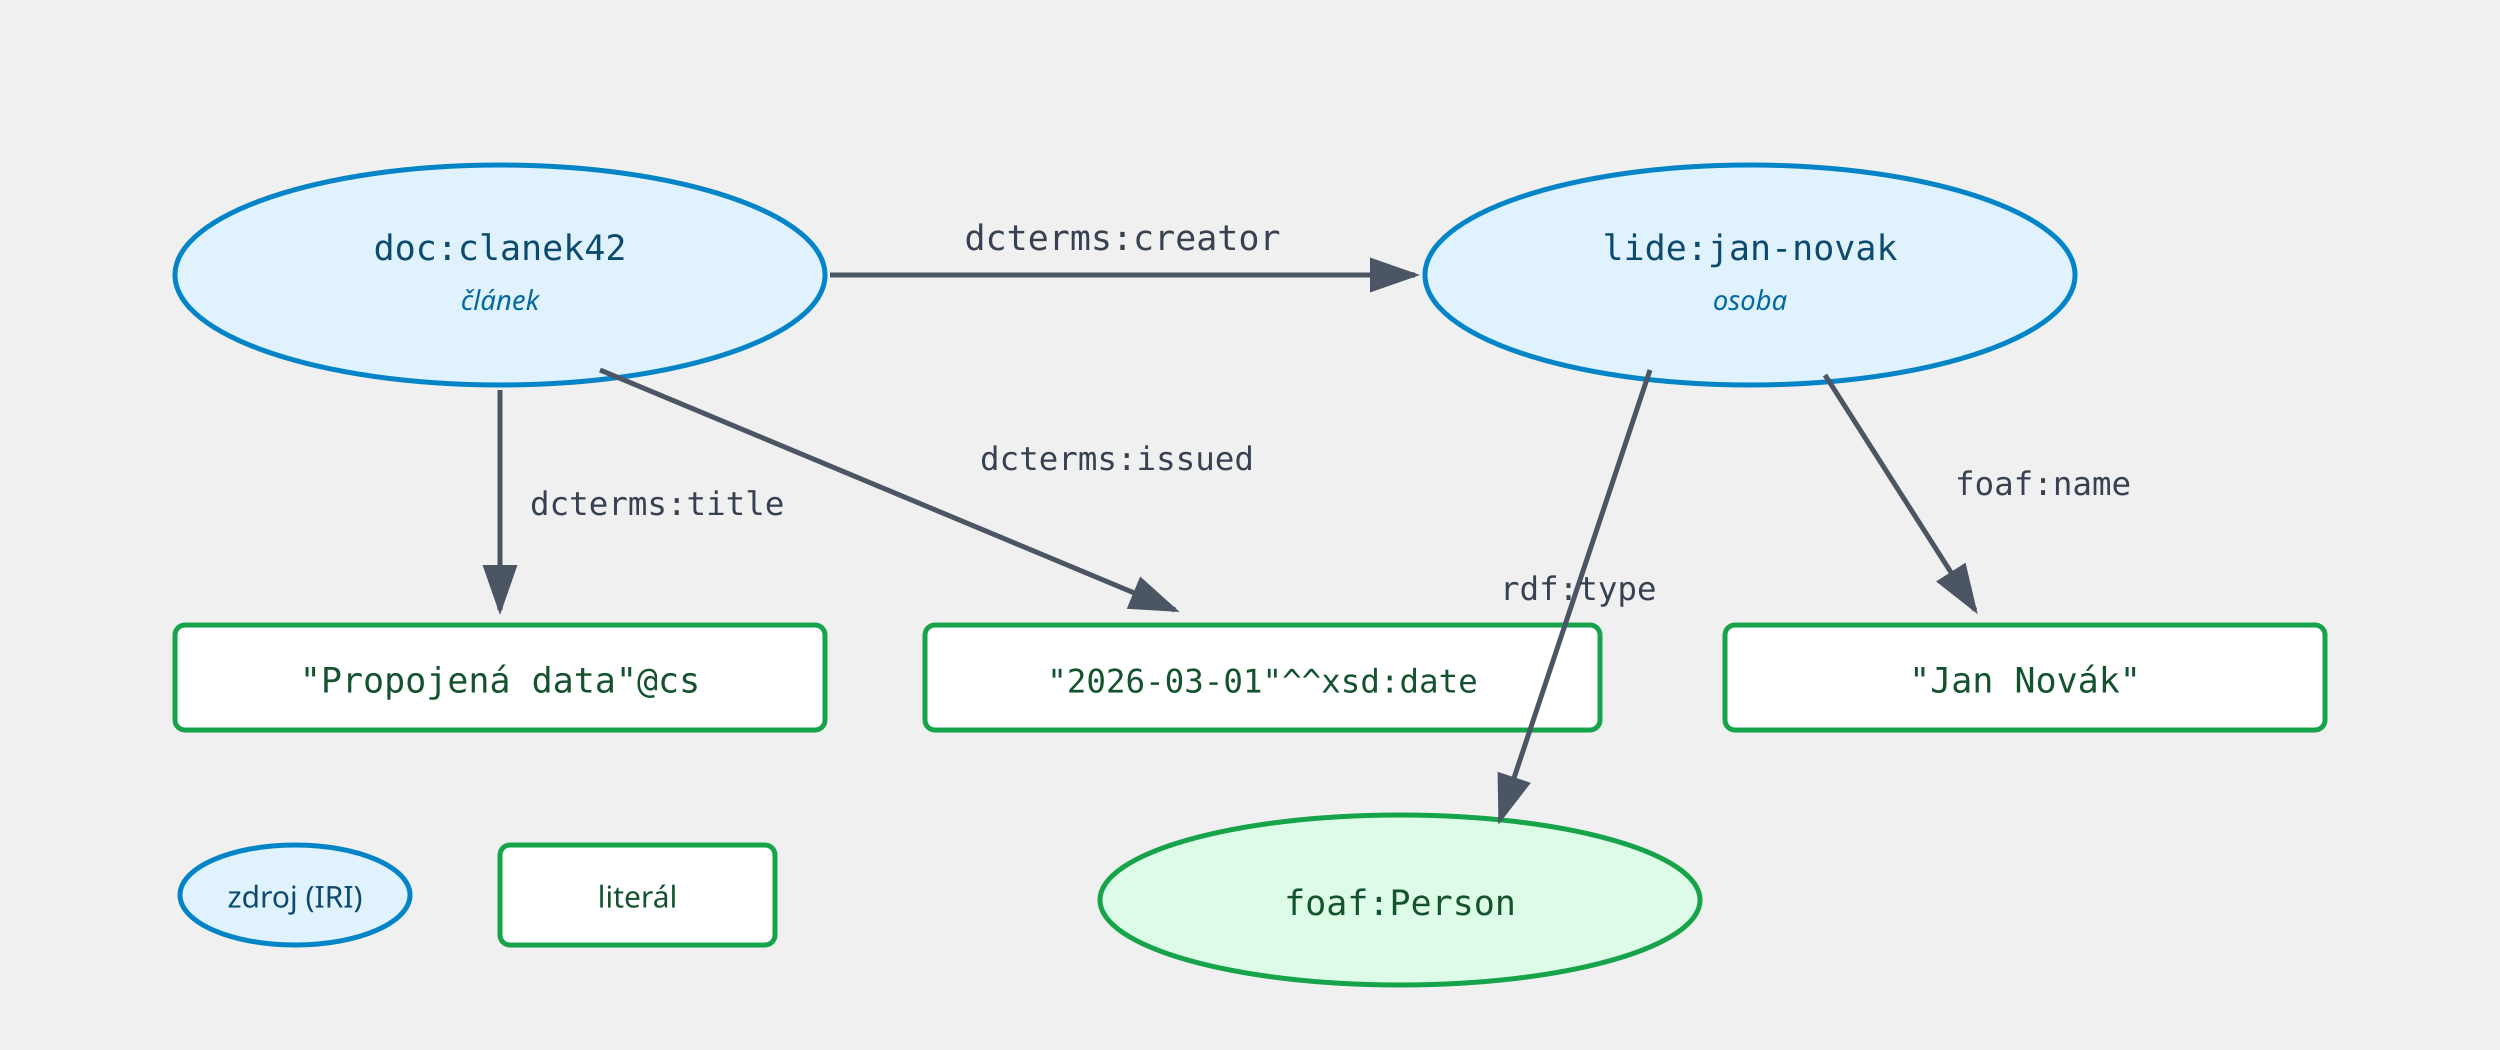
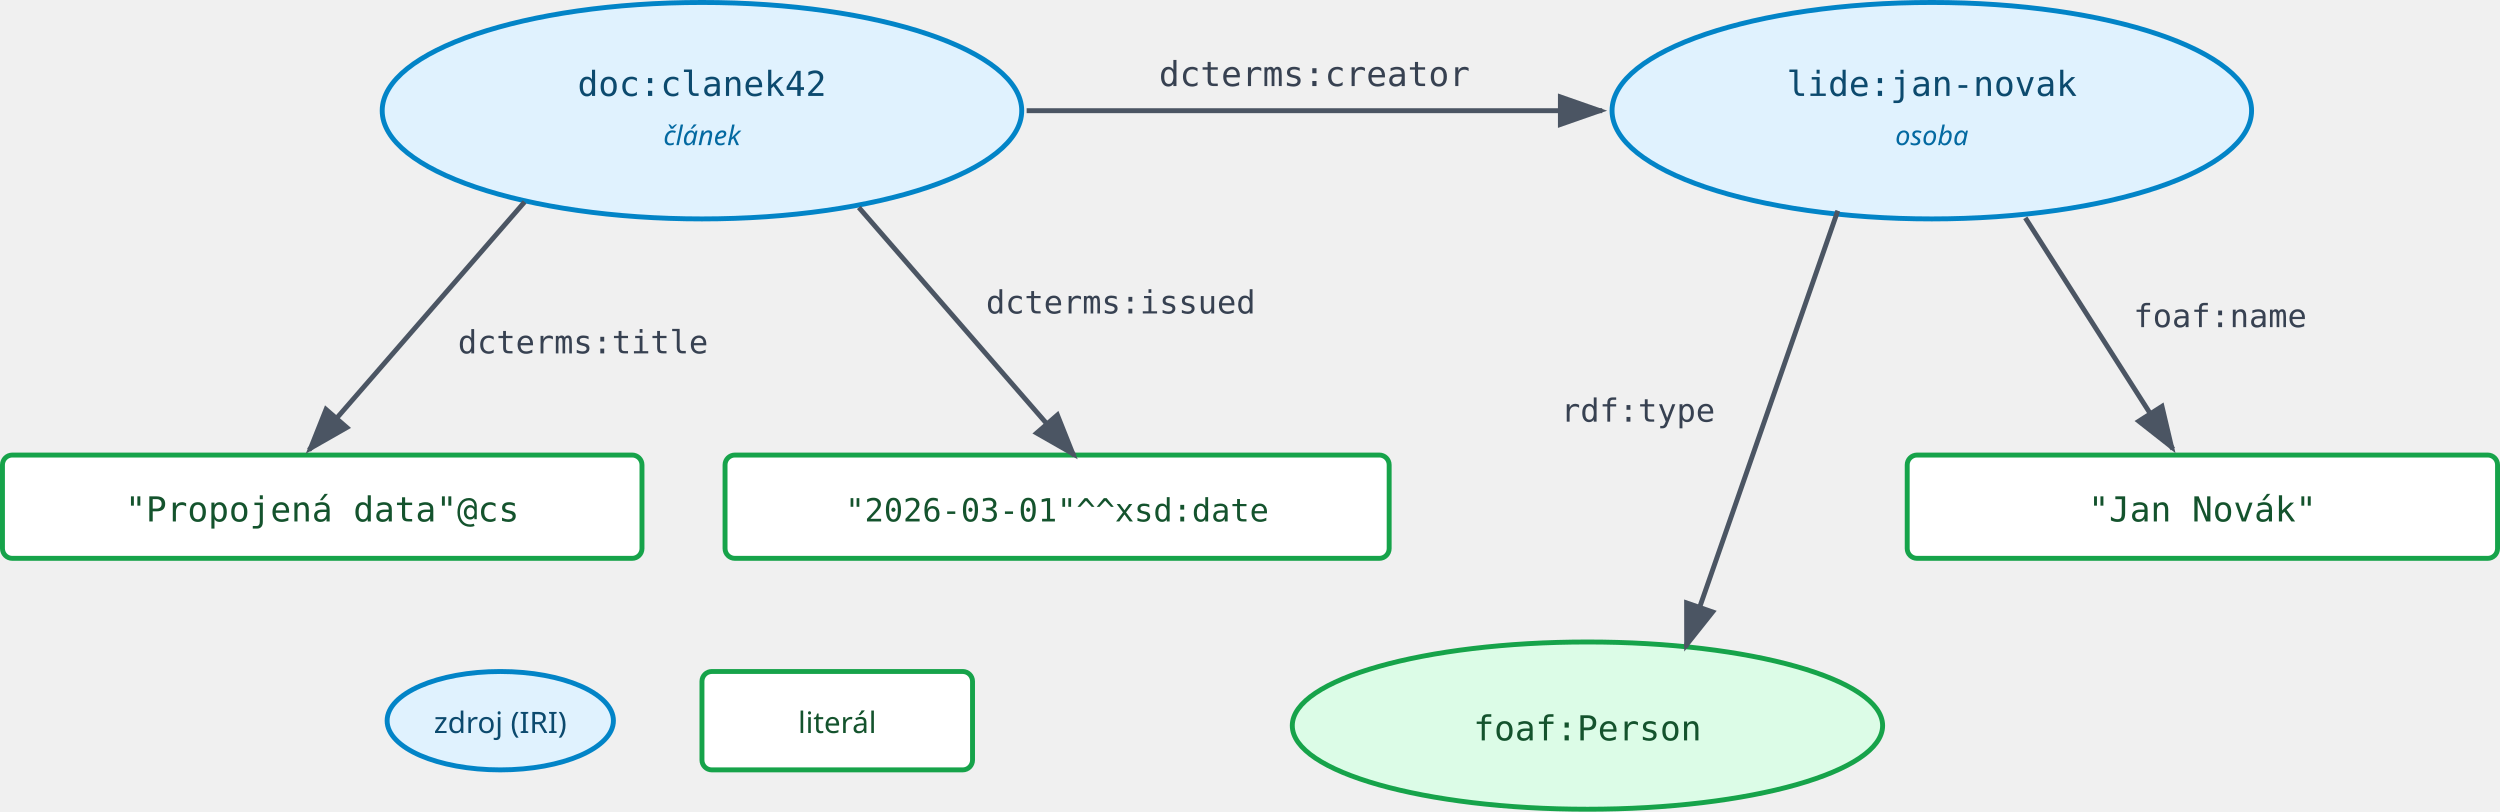
- <svg xmlns="http://www.w3.org/2000/svg" viewBox="0 0 1000 420" width="1000" height="420" font-family="sans-serif" font-size="14" fill="#1f2937" version="1.1">
-   <defs>
+ <svg xmlns="http://www.w3.org/2000/svg" viewBox="0 0 1016.386 330" width="1016.386" height="330" font-family="sans-serif" font-size="14px" fill="#1f2937" version="1.1" id="svg77">
+   <defs id="defs5">
    <marker id="arr" markerWidth="10" markerHeight="7" refX="9" refY="3.5" orient="auto">
-       <polygon points="0 0, 10 3.5, 0 7" fill="#4b5563" />
+       <polygon points="0,7 0,0 10,3.5 " fill="#4b5563" id="polygon2" />
+     </marker>
+     <marker id="arr-6" markerWidth="10" markerHeight="7" refX="9" refY="3.5" orient="auto">
+       <polygon points="0,7 0,0 10,3.5 " fill="#4b5563" id="polygon2-7" />
+     </marker>
+     <marker id="arr-6-3" markerWidth="10" markerHeight="7" refX="9" refY="3.5" orient="auto">
+       <polygon points="0,7 0,0 10,3.5 " fill="#4b5563" id="polygon2-7-5" />
    </marker>
  </defs>
-   <g>
-     <ellipse cx="200" cy="110" rx="130" ry="44" fill="#e0f2fe" stroke="#0284c7" stroke-width="2" />
-     <text x="200" y="104" text-anchor="middle" font-family="monospace" font-size="14" fill="#0c4a6e">doc:clanek42</text>
-     <text x="200" y="124" text-anchor="middle" font-size="11" font-style="italic" fill="#0369a1">článek</text>
+   <g id="g13" transform="translate(85.38559,-65)">
+     <ellipse cx="200" cy="110" rx="130" ry="44" fill="#e0f2fe" stroke="#0284c7" stroke-width="2" id="ellipse7" />
+     <text x="200" y="104" text-anchor="middle" font-family="monospace" font-size="14px" fill="#0c4a6e" id="text9">doc:clanek42</text>
+     <text x="200" y="124" text-anchor="middle" font-size="11px" font-style="italic" fill="#0369a1" id="text11">článek</text>
  </g>
-   <g>
-     <ellipse cx="700" cy="110" rx="130" ry="44" fill="#e0f2fe" stroke="#0284c7" stroke-width="2" />
-     <text x="700" y="104" text-anchor="middle" font-family="monospace" font-size="14" fill="#0c4a6e">lide:jan-novak</text>
-     <text x="700" y="124" text-anchor="middle" font-size="11" font-style="italic" fill="#0369a1">osoba</text>
+   <g id="g21" transform="translate(85.38559,-65)">
+     <ellipse cx="700" cy="110" rx="130" ry="44" fill="#e0f2fe" stroke="#0284c7" stroke-width="2" id="ellipse15" />
+     <text x="700" y="104" text-anchor="middle" font-family="monospace" font-size="14px" fill="#0c4a6e" id="text17">lide:jan-novak</text>
+     <text x="700" y="124" text-anchor="middle" font-size="11px" font-style="italic" fill="#0369a1" id="text19">osoba</text>
  </g>
-   <line x1="332" y1="110" x2="566" y2="110" stroke="#4b5563" stroke-width="2" marker-end="url(#arr)" />
-   <text x="449" y="100" text-anchor="middle" font-family="monospace" font-size="14" fill="#374151">dcterms:creator</text>
-   <g>
-     <rect x="70" y="250" width="260" height="42" rx="4" fill="#ffffff" stroke="#16a34a" stroke-width="2" />
-     <text x="200" y="277" text-anchor="middle" font-family="monospace" font-size="14" fill="#14532d">"Propojená data"@cs</text>
+   <line x1="417.386" y1="45" x2="651.386" y2="45" stroke="#4b5563" stroke-width="2" marker-end="url(#arr)" id="line23" />
+   <text x="534.386" y="35" text-anchor="middle" font-family="monospace" font-size="14px" fill="#374151" id="text25">dcterms:creator</text>
+   <g id="g31" transform="translate(-69,-65)">
+     <rect x="70" y="250" width="260" height="42" rx="4" fill="#ffffff" stroke="#16a34a" stroke-width="2" id="rect27" ry="4" />
+     <text x="200" y="277" text-anchor="middle" font-family="monospace" font-size="14px" fill="#14532d" id="text29">"Propojená data"@cs</text>
  </g>
-   <line x1="200" y1="156" x2="200" y2="244" stroke="#4b5563" stroke-width="2" marker-end="url(#arr)" />
-   <text x="212" y="206" font-family="monospace" font-size="13" fill="#374151">dcterms:title</text>
-   <g>
-     <rect x="370" y="250" width="270" height="42" rx="4" fill="#ffffff" stroke="#16a34a" stroke-width="2" />
-     <text x="505" y="277" text-anchor="middle" font-family="monospace" font-size="13" fill="#14532d">"2026-03-01"^^xsd:date</text>
+   <text x="186.157" y="143.669" font-family="monospace" font-size="13px" fill="#374151" id="text35">dcterms:title</text>
+   <g id="g41" transform="translate(-75.22882,-65)">
+     <rect x="370" y="250" width="270" height="42" rx="4" fill="#ffffff" stroke="#16a34a" stroke-width="2" id="rect37" ry="4" />
+     <text x="505" y="277" text-anchor="middle" font-family="monospace" font-size="13px" fill="#14532d" id="text39">"2026-03-01"^^xsd:date</text>
  </g>
-   <line x1="240" y1="148" x2="470" y2="244" stroke="#4b5563" stroke-width="2" marker-end="url(#arr)" />
-   <text x="392" y="188" font-family="monospace" font-size="13" fill="#374151">dcterms:issued</text>
-   <g>
-     <rect x="690" y="250" width="240" height="42" rx="4" fill="#ffffff" stroke="#16a34a" stroke-width="2" />
-     <text x="810" y="277" text-anchor="middle" font-family="monospace" font-size="14" fill="#14532d">"Jan Novák"</text>
+   <text x="400.86" y="127.449" font-family="monospace" font-size="13px" fill="#374151" id="text45">dcterms:issued</text>
+   <g id="g51" transform="translate(85.38559,-65)">
+     <rect x="690" y="250" width="240" height="42" rx="4" fill="#ffffff" stroke="#16a34a" stroke-width="2" id="rect47" ry="4" />
+     <text x="810" y="277" text-anchor="middle" font-family="monospace" font-size="14px" fill="#14532d" id="text49">"Jan Novák"</text>
  </g>
-   <line x1="730" y1="150" x2="790" y2="244" stroke="#4b5563" stroke-width="2" marker-end="url(#arr)" />
-   <text x="782" y="198" font-family="monospace" font-size="13" fill="#374151">foaf:name</text>
-   <g>
-     <ellipse cx="560" cy="360" rx="120" ry="34" fill="#dcfce7" stroke="#16a34a" stroke-width="2" />
-     <text x="560" y="366" text-anchor="middle" font-family="monospace" font-size="14" fill="#14532d">foaf:Person</text>
+   <line x1="823.394" y1="88.559" x2="883.394" y2="182.559" stroke="#4b5563" stroke-width="2" marker-end="url(#arr)" id="line53" />
+   <text x="867.386" y="133" font-family="monospace" font-size="13px" fill="#374151" id="text55">foaf:name</text>
+   <g id="g61" transform="translate(85.38559,-65)">
+     <ellipse cx="560" cy="360" rx="120" ry="34" fill="#dcfce7" stroke="#16a34a" stroke-width="2" id="ellipse57" />
+     <text x="560" y="366" text-anchor="middle" font-family="monospace" font-size="14px" fill="#14532d" id="text59">foaf:Person</text>
  </g>
-   <line x1="660" y1="148" x2="600" y2="328" stroke="#4b5563" stroke-width="2" marker-end="url(#arr)" />
-   <text x="600" y="240" font-family="monospace" font-size="13" fill="#374151">rdf:type</text>
-   <g>
-     <ellipse cx="118" cy="358" rx="46" ry="20" fill="#e0f2fe" stroke="#0284c7" stroke-width="2" />
-     <text x="118" y="363" text-anchor="middle" font-size="12" fill="#0c4a6e">zdroj (IRI)</text>
-     <rect x="200" y="338" width="110" height="40" rx="4" fill="#ffffff" stroke="#16a34a" stroke-width="2" />
-     <text x="255" y="363" text-anchor="middle" font-size="12" fill="#14532d">literál</text>
+   <line x1="747.168" y1="85.68" x2="685.383" y2="263.013" stroke="#4b5563" stroke-width="2" marker-end="url(#arr)" id="line63" />
+   <line x1="213.288" y1="82.089" x2="125.615" y2="182.962" stroke="#4b5563" stroke-width="2" marker-end="url(#arr-6)" id="line63-5" style="marker-end:url(#arr-6)" />
+   <text x="634.665" y="171.441" font-family="monospace" font-size="13px" fill="#374151" id="text65">rdf:type</text>
+   <g id="g75" transform="translate(85.38559,-65)">
+     <ellipse cx="118" cy="358" rx="46" ry="20" fill="#e0f2fe" stroke="#0284c7" stroke-width="2" id="ellipse67" />
+     <text x="118" y="363" text-anchor="middle" font-size="12px" fill="#0c4a6e" id="text69">zdroj (IRI)</text>
+     <rect x="200" y="338" width="110" height="40" rx="4" fill="#ffffff" stroke="#16a34a" stroke-width="2" id="rect71" ry="4" />
+     <text x="255" y="363" text-anchor="middle" font-size="12px" fill="#14532d" id="text73">literál</text>
  </g>
+   <line x1="349.152" y1="84.349" x2="436.825" y2="185.222" stroke="#4b5563" stroke-width="2" marker-end="url(#arr-6-3)" id="line63-5-6" style="marker-end:url(#arr-6-3)" />
</svg>
